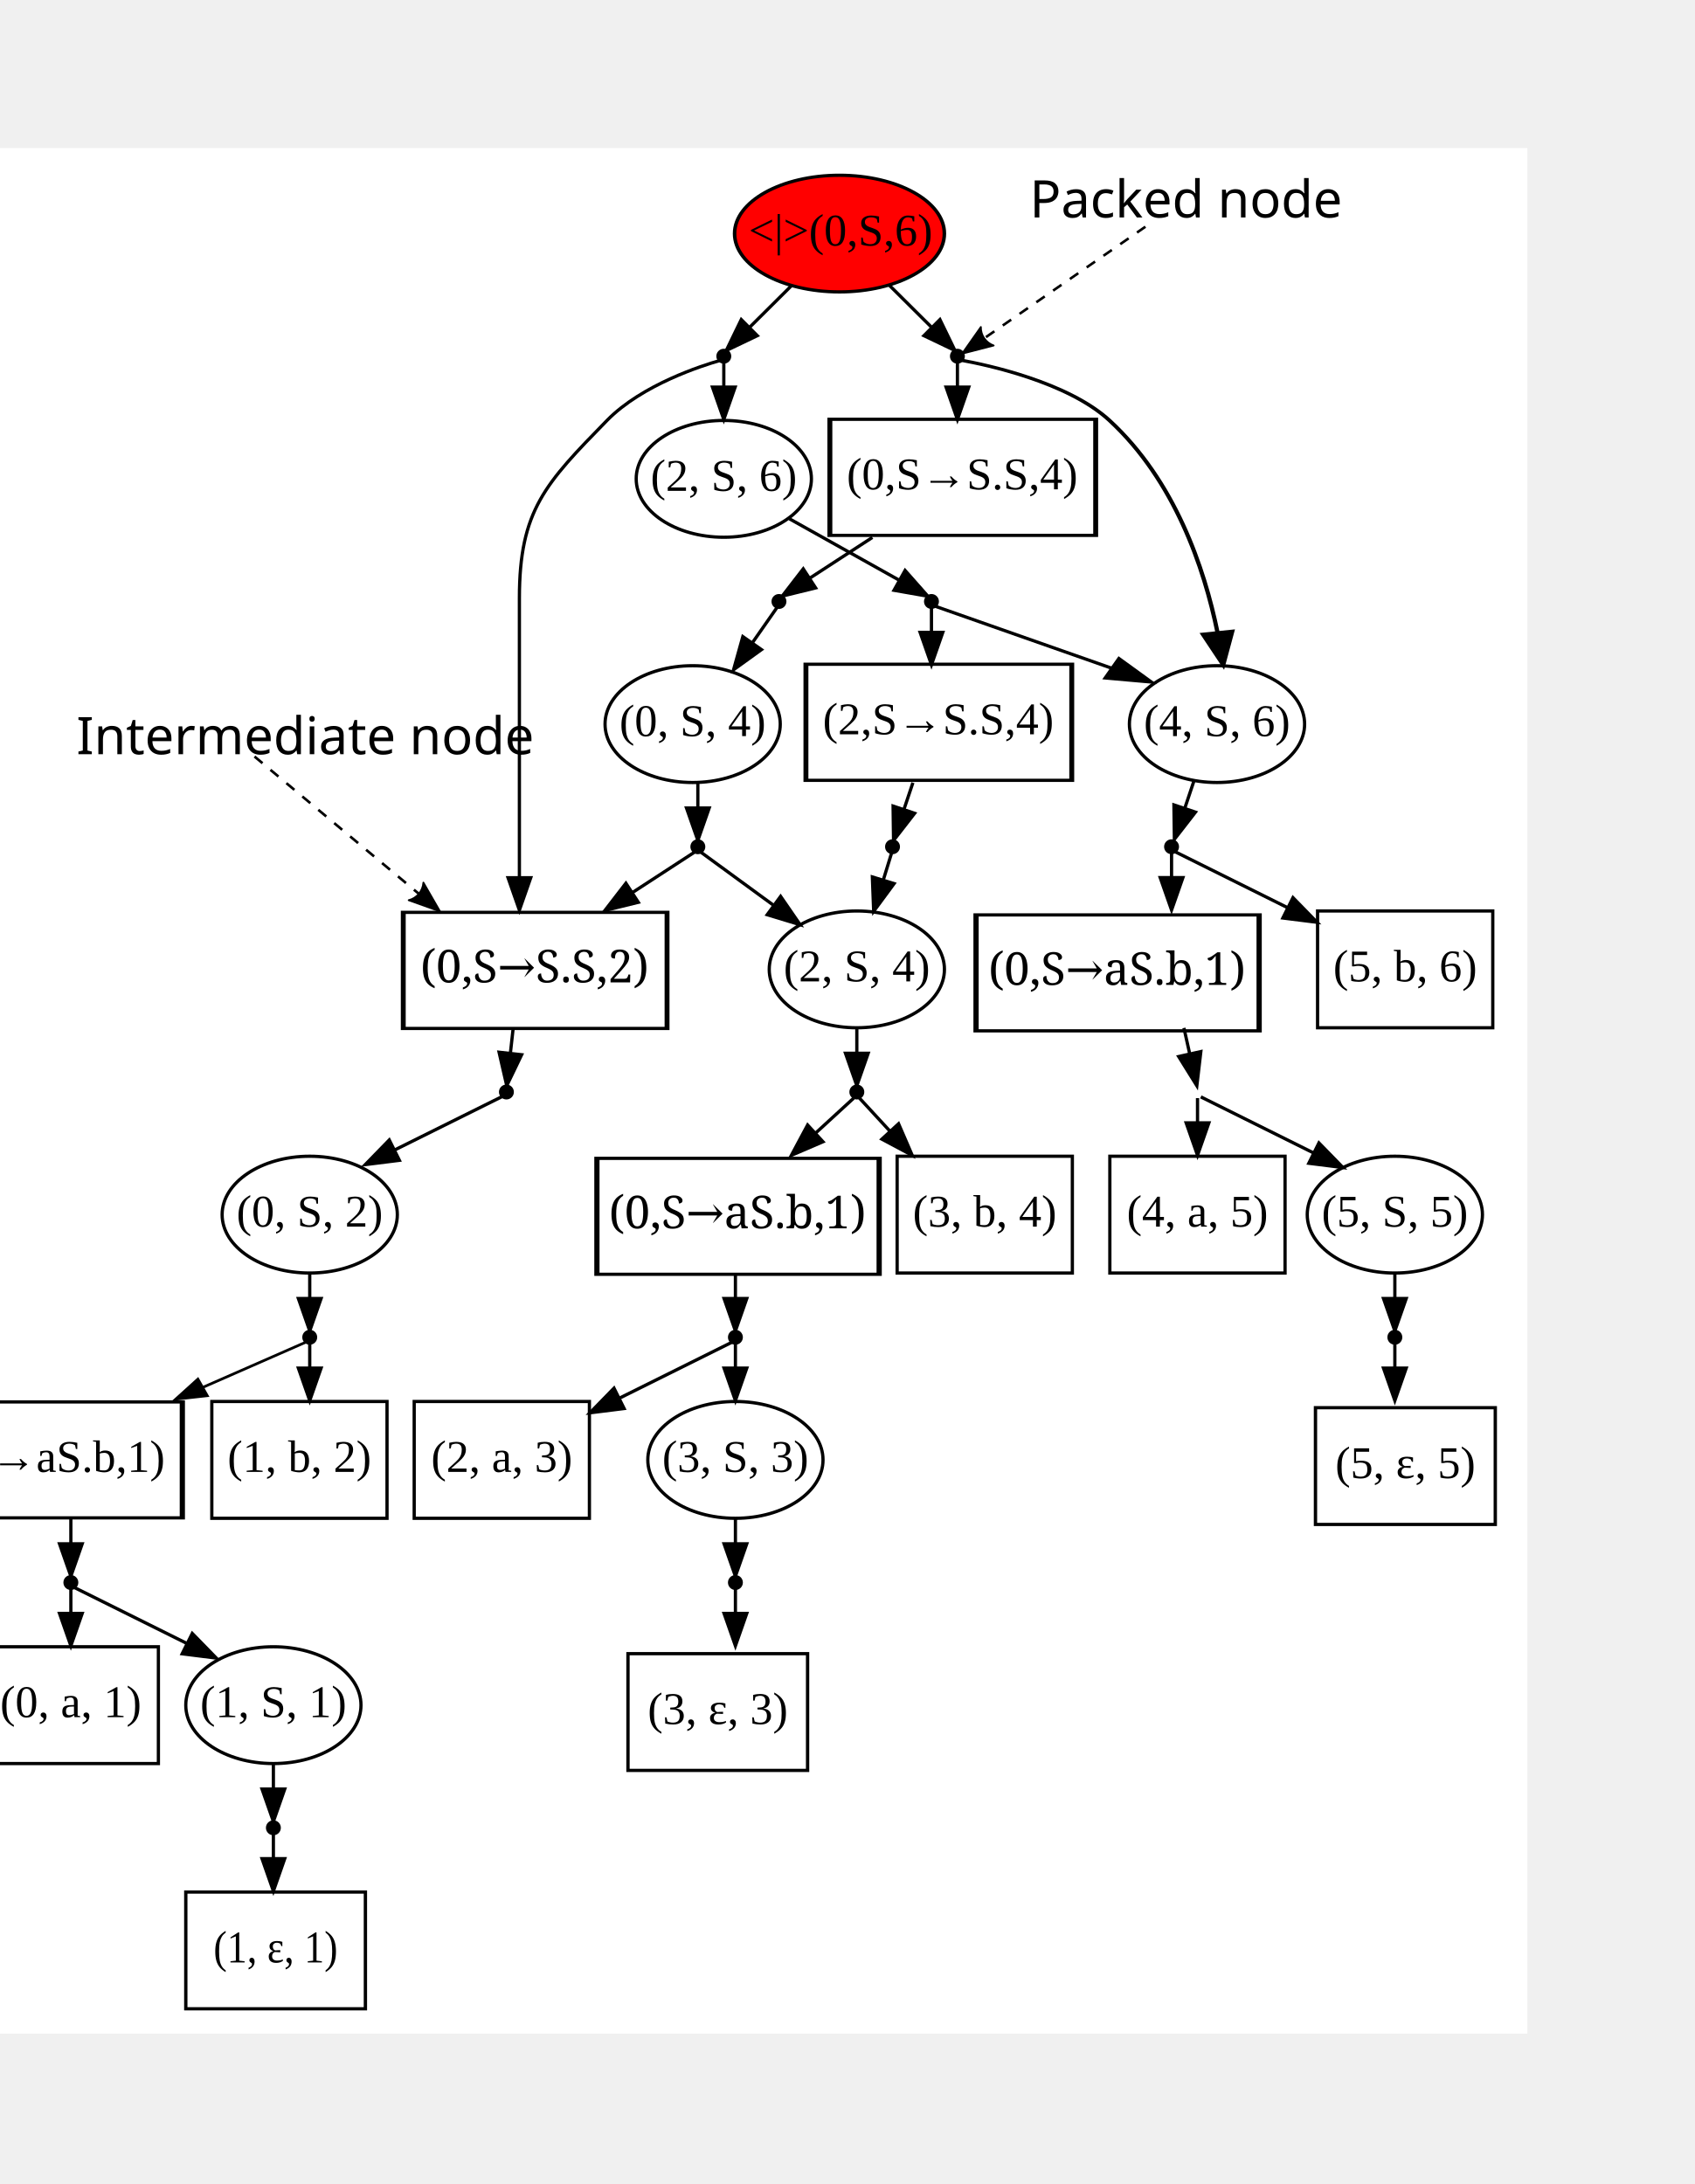
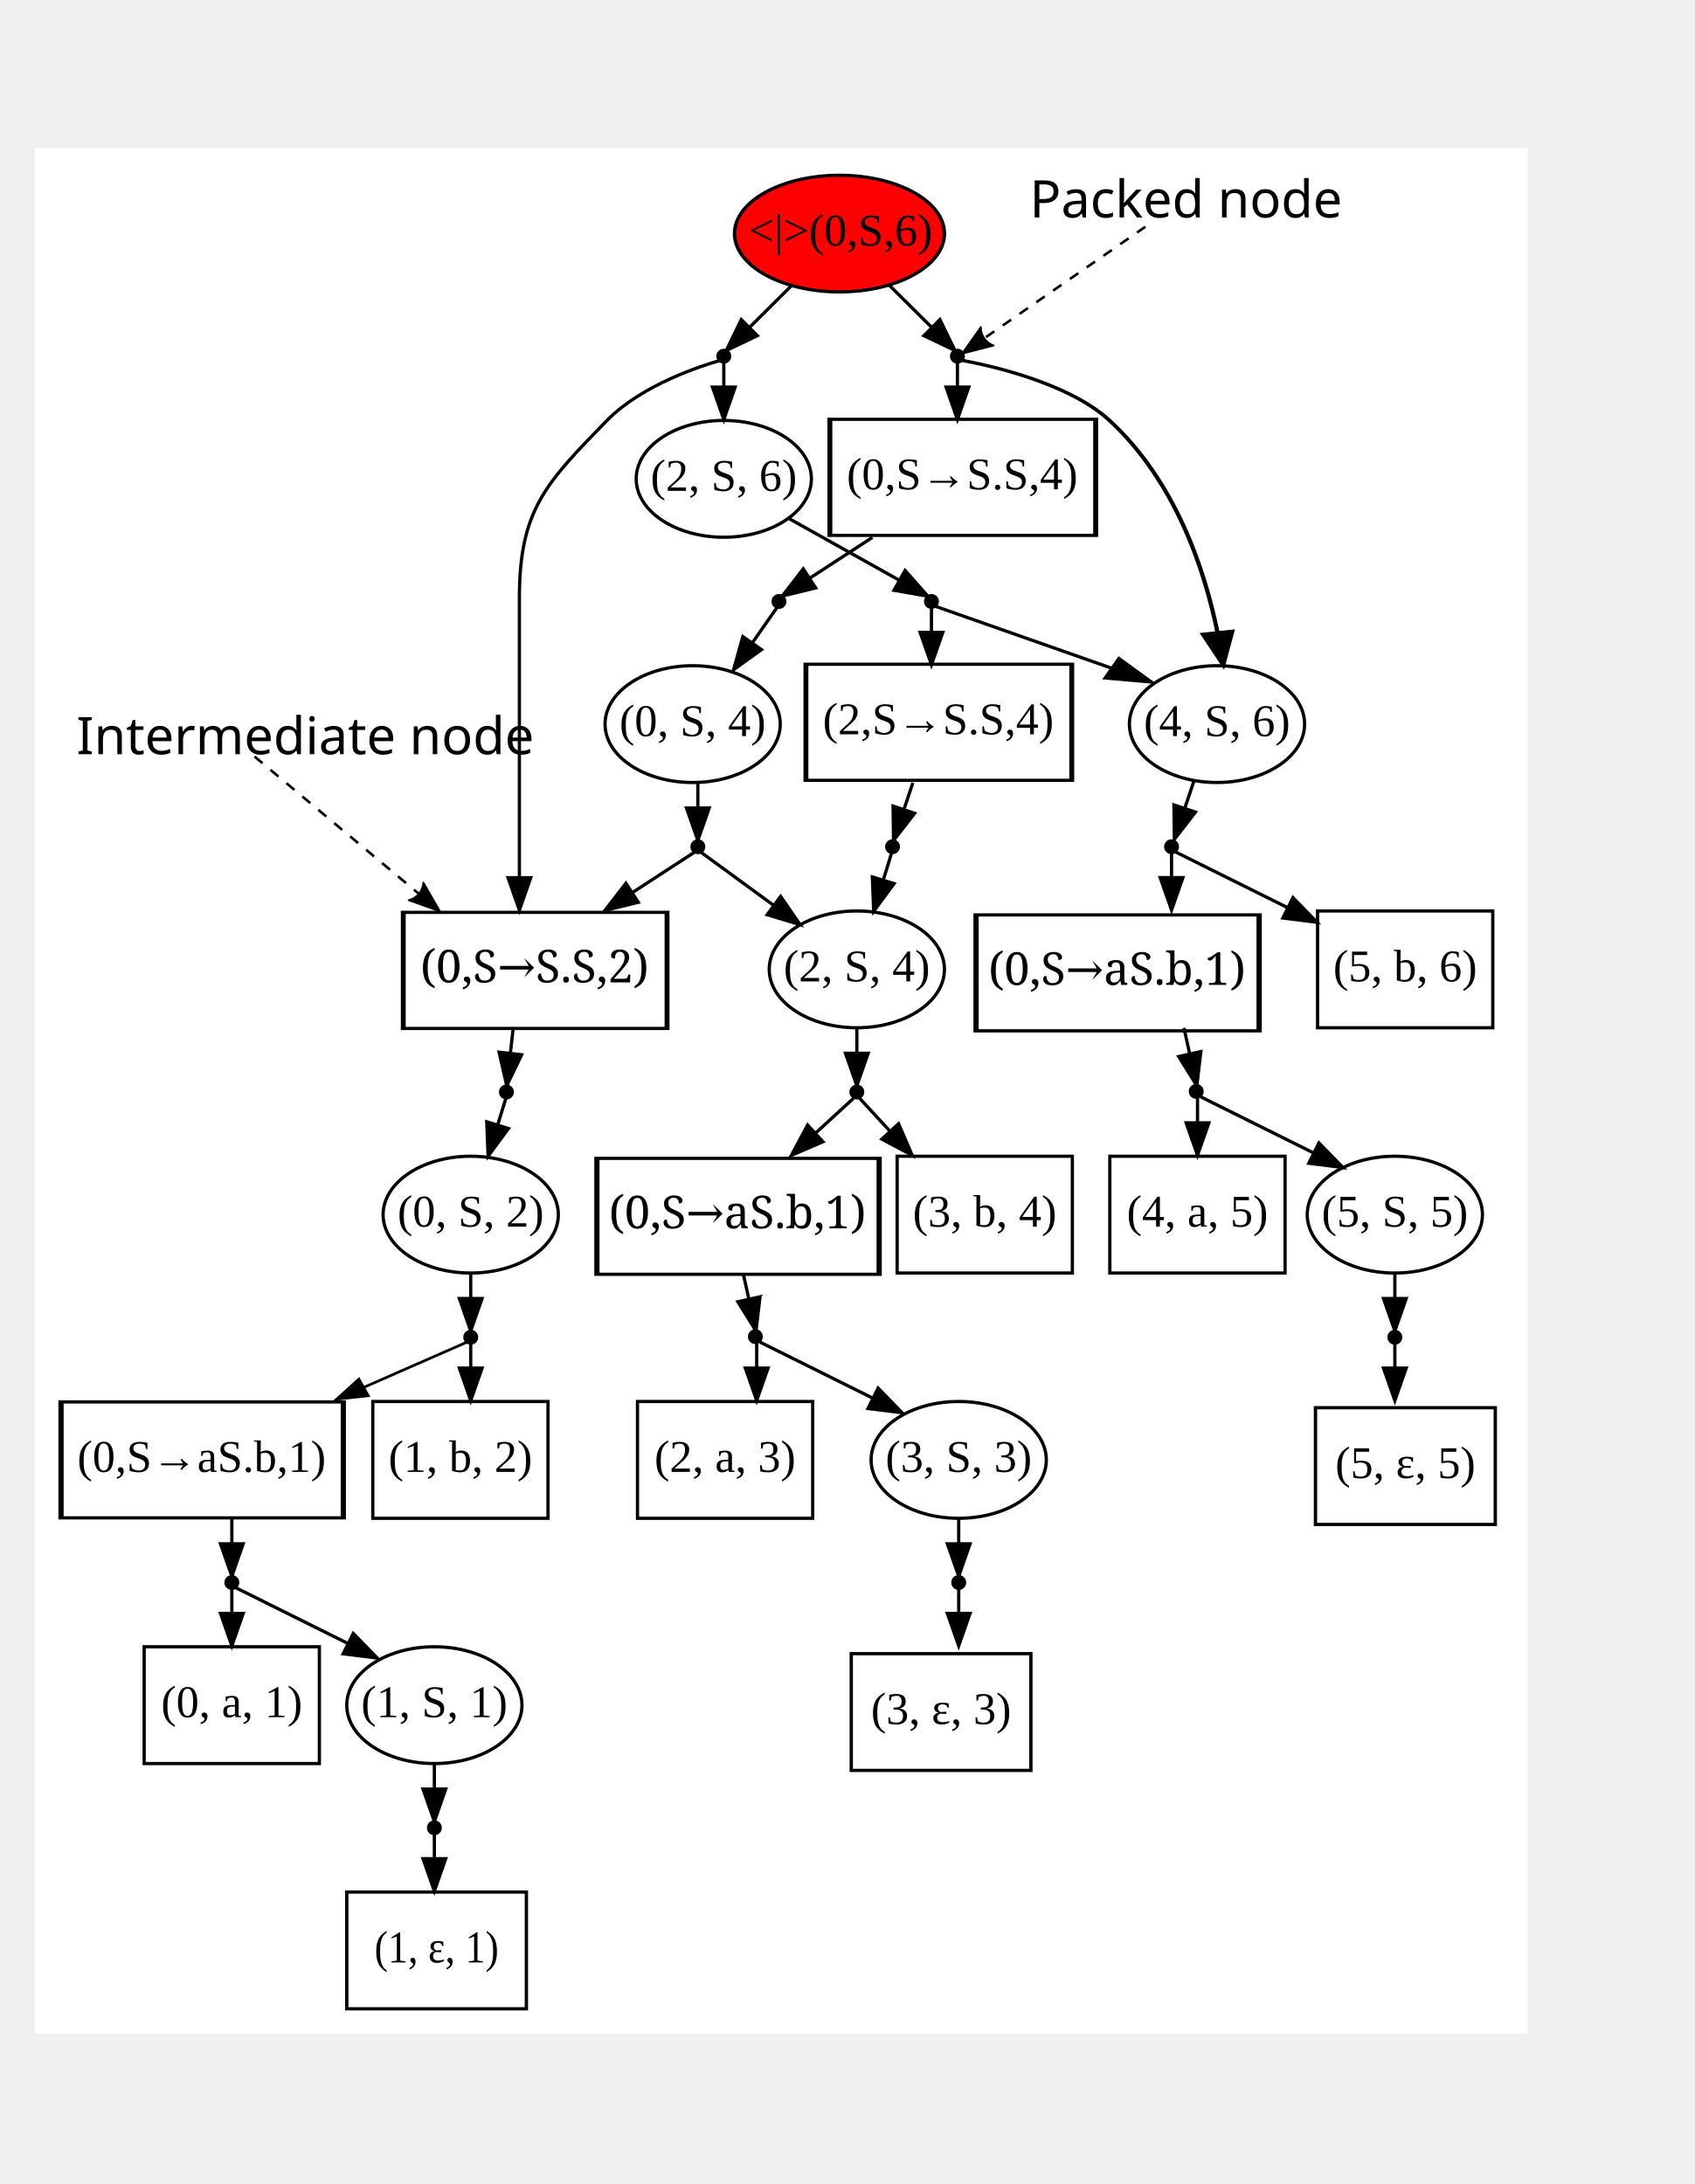
<svg xmlns="http://www.w3.org/2000/svg" width="522pt" height="673pt" viewBox="0.00 0.00 522.00 673.20" id="svg2" version="1.1">
  <defs id="defs553">
    <marker orient="auto" refY="0.0" refX="0.0" id="marker5085" style="overflow:visible;">
      <path id="path5087" style="fill-rule:evenodd;stroke-width:0.625;stroke-linejoin:round;stroke:#000000;stroke-opacity:1;fill:#000000;fill-opacity:1" d="M 8.719,4.034 L -2.207,0.016 L 8.719,-4.002 C 6.973,-1.63 6.983,1.616 8.719,4.034 z " transform="scale(1.1) rotate(180) translate(1,0)" />
    </marker>
    <marker orient="auto" refY="0.0" refX="0.0" id="Arrow2Lend" style="overflow:visible;">
      <path id="path4490" style="fill-rule:evenodd;stroke-width:0.625;stroke-linejoin:round;stroke:#000000;stroke-opacity:1;fill:#000000;fill-opacity:1" d="M 8.719,4.034 L -2.207,0.016 L 8.719,-4.002 C 6.973,-1.63 6.983,1.616 8.719,4.034 z " transform="scale(1.1) rotate(180) translate(1,0)" />
    </marker>
  </defs>
  <g id="graph0" class="graph" transform="scale(1 1) rotate(0) translate(54 619.2)">
-     <polygon points="-54,54 -54,54 -54,-619.2 468,-619.2 468,54 " id="polygon7" transform="matrix(0.9685783,0,0,0.8633475,-36.64041,-38.97458)" style="fill:#ffffff;stroke:none" />
+     <polygon points="-54,54 -54,-619.2 468,-619.2 468,54 -54,54 " id="polygon7" transform="matrix(0.881144,0,0,0.8633475,4.278812,-38.97458)" style="fill:#ffffff;stroke:none" />
    <g id="node1" class="node">
-       <ellipse cx="205" cy="-547.2" rx="29.497" ry="18" id="ellipse12" d="m 234.497,-547.2 c 0,9.941 -13.206,18 -29.497,18 -16.291,0 -29.497,-8.059 -29.497,-18 0,-9.941 13.206,-18 29.497,-18 16.291,0 29.497,8.059 29.497,18 z" transform="matrix(1.095924,0,0,0.9987169,-20.01273,-0.7021157)" style="fill:#ff0000;stroke:#000000" />
+       <ellipse cx="205" cy="-547.2" rx="29.497" ry="18" id="ellipse12" transform="matrix(1.095924,0,0,0.9987169,-20.01273,-0.7021157)" style="fill:#ff0000;stroke:#000000" />
      <text x="205" y="-543.5" font-size="14.00" id="text14" style="font-size:14px;font-family:'Times New Roman', serif;text-anchor:middle">&lt;|&gt;(0,S,6)</text>
    </g>
    <g id="node2" class="node">
-       <ellipse fill="black" stroke="black" cx="241" cy="-509.4" rx="1.8" ry="1.8" id="ellipse19" d="m 242.8,-509.4 c 0,0.994 -0.806,1.8 -1.8,1.8 -0.994,0 -1.8,-0.806 -1.8,-1.8 0,-0.994 0.806,-1.8 1.8,-1.8 0.994,0 1.8,0.806 1.8,1.8 z" />
+       <ellipse fill="black" stroke="black" cx="241" cy="-509.4" rx="1.8" ry="1.8" id="ellipse19" />
    </g>
    <g id="edge1" class="edge">
      <path fill="none" stroke="black" d="M220.059,-531.225C224.481,-526.828 229.146,-522.188 232.948,-518.407" id="path24" />
      <polygon fill="black" stroke="black" points="235.613,-520.693 240.236,-511.16 230.677,-515.73 235.613,-520.693" id="polygon26" />
    </g>
    <g id="node3" class="node">
-       <ellipse fill="black" stroke="black" cx="169" cy="-509.4" rx="1.8" ry="1.8" id="ellipse31" d="m 170.8,-509.4 c 0,0.994 -0.806,1.8 -1.8,1.8 -0.994,0 -1.8,-0.806 -1.8,-1.8 0,-0.994 0.806,-1.8 1.8,-1.8 0.994,0 1.8,0.806 1.8,1.8 z" />
+       <ellipse fill="black" stroke="black" cx="169" cy="-509.4" rx="1.8" ry="1.8" id="ellipse31" />
    </g>
    <g id="edge2" class="edge">
      <path fill="none" stroke="black" d="M189.941,-531.225C185.519,-526.828 180.854,-522.188 177.052,-518.407" id="path36" />
      <polygon fill="black" stroke="black" points="179.323,-515.73 169.764,-511.16 174.387,-520.693 179.323,-515.73" id="polygon38" />
    </g>
    <g id="edge3" class="edge">
      <path fill="none" stroke="black" d="M241,-507.515C241,-506.165 241,-503.383 241,-499.95" id="path50" />
      <polygon fill="black" stroke="black" points="244.5,-499.884 241,-489.884 237.5,-499.884 244.5,-499.884" id="polygon52" />
    </g>
    <g id="node5" class="node" transform="translate(16.00475,0)">
-       <ellipse cx="305" cy="-396" rx="27" ry="18" id="ellipse57" d="m 332,-396 c 0,9.941 -12.088,18 -27,18 -14.912,0 -27,-8.059 -27,-18 0,-9.941 12.088,-18 27,-18 14.912,0 27,8.059 27,18 z" style="fill:none;stroke:#000000" />
+       <ellipse cx="305" cy="-396" rx="27" ry="18" id="ellipse57" style="fill:none;stroke:#000000" />
      <text x="305" y="-392.3" font-size="14.00" id="text59" style="font-size:14px;text-anchor:middle">(4, S, 6)</text>
    </g>
    <g id="edge4" class="edge" transform="matrix(1.30931,0,0,1,-74.80624,0)">
      <path d="m 242.349,-508.098 c 5.282,1.253 24.758,6.55 34.651,18.498 15.344,18.532 22.284,45.32 25.42,65.321" id="path64" style="fill:none;stroke:#000000" />
      <polygon points="303.769,-414.24 298.968,-423.685 305.905,-424.617 305.905,-424.617 " id="polygon66" style="fill:#000000;stroke:#000000" />
    </g>
    <g id="edge5" class="edge">
      <path fill="none" stroke="black" d="M167.708,-508.048C162.635,-506.605 143.839,-500.697 133,-489.6 114.028,-470.177 106,-461.951 106,-434.8 106,-434.8 106,-434.8 106,-395 106,-379.775 106,-362.779 106,-348.959" id="path78" />
      <polygon fill="black" stroke="black" points="109.5,-348.65 106,-338.65 102.5,-348.65 109.5,-348.65" id="polygon80" />
    </g>
    <g id="node7" class="node">
-       <ellipse fill="none" stroke="black" cx="169" cy="-471.6" rx="27" ry="18" id="ellipse85" d="m 196,-471.6 c 0,9.941 -12.088,18 -27,18 -14.912,0 -27,-8.059 -27,-18 0,-9.941 12.088,-18 27,-18 14.912,0 27,8.059 27,18 z" />
+       <ellipse fill="none" stroke="black" cx="169" cy="-471.6" rx="27" ry="18" id="ellipse85" />
      <text x="169" y="-467.9" font-size="14.00" id="text87" style="font-size:14px;font-family:'Times New Roman', serif;text-anchor:middle">(2, S, 6)</text>
    </g>
    <g id="edge6" class="edge">
      <path fill="none" stroke="black" d="M169,-507.515C169,-506.165 169,-503.383 169,-499.95" id="path92" />
      <polygon fill="black" stroke="black" points="172.5,-499.884 169,-489.884 165.5,-499.884 172.5,-499.884" id="polygon94" />
    </g>
    <g id="node8" class="node">
-       <ellipse fill="black" stroke="black" cx="186" cy="-433.8" rx="1.8" ry="1.8" id="ellipse99" d="m 187.8,-433.8 c 0,0.994 -0.806,1.8 -1.8,1.8 -0.994,0 -1.8,-0.806 -1.8,-1.8 0,-0.994 0.806,-1.8 1.8,-1.8 0.994,0 1.8,0.806 1.8,1.8 z" />
+       <ellipse fill="black" stroke="black" cx="186" cy="-433.8" rx="1.8" ry="1.8" id="ellipse99" />
    </g>
    <g id="edge7" class="edge">
      <path fill="none" stroke="black" d="M214.789,-453.539C207.879,-449.041 200.86,-444.472 195.483,-440.972" id="path104" />
      <polygon fill="black" stroke="black" points="197.304,-437.982 187.013,-435.46 193.485,-443.848 197.304,-437.982" id="polygon106" />
    </g>
    <g id="node9" class="node">
-       <ellipse fill="black" stroke="black" cx="307" cy="-358.2" rx="1.8" ry="1.8" id="ellipse111" d="m 308.8,-358.2 c 0,0.994 -0.806,1.8 -1.8,1.8 -0.994,0 -1.8,-0.806 -1.8,-1.8 0,-0.994 0.806,-1.8 1.8,-1.8 0.994,0 1.8,0.806 1.8,1.8 z" />
+       <ellipse fill="black" stroke="black" cx="307" cy="-358.2" rx="1.8" ry="1.8" id="ellipse111" />
    </g>
    <g id="node10" class="node">
-       <ellipse fill="black" stroke="black" cx="102" cy="-282.6" rx="1.8" ry="1.8" id="ellipse123" d="m 103.8,-282.6 c 0,0.994 -0.806,1.8 -1.8,1.8 -0.994,0 -1.8,-0.806 -1.8,-1.8 0,-0.994 0.806,-1.8 1.8,-1.8 0.994,0 1.8,0.806 1.8,1.8 z" />
+       <ellipse fill="black" stroke="black" cx="102" cy="-282.6" rx="1.8" ry="1.8" id="ellipse123" />
    </g>
    <g id="edge9" class="edge">
      <path fill="none" stroke="black" d="M104.094,-302.339C103.806,-299.763 103.516,-297.165 103.247,-294.757" id="path128" />
      <polygon fill="black" stroke="black" points="106.694,-294.089 102.105,-284.539 99.737,-294.866 106.694,-294.089" id="polygon130" />
    </g>
    <g id="node11" class="node">
-       <ellipse fill="black" stroke="black" cx="233" cy="-433.8" rx="1.8" ry="1.8" id="ellipse135" d="m 234.8,-433.8 c 0,0.994 -0.806,1.8 -1.8,1.8 -0.994,0 -1.8,-0.806 -1.8,-1.8 0,-0.994 0.806,-1.8 1.8,-1.8 0.994,0 1.8,0.806 1.8,1.8 z" />
+       <ellipse fill="black" stroke="black" cx="233" cy="-433.8" rx="1.8" ry="1.8" id="ellipse135" />
    </g>
    <g id="edge10" class="edge">
      <path fill="none" stroke="black" d="M189.25,-459.273C200.529,-452.963 214.07,-445.389 223.07,-440.354" id="path140" />
      <polygon fill="black" stroke="black" points="224.87,-443.358 231.889,-435.421 221.453,-437.249 224.87,-443.358" id="polygon142" />
    </g>
    <g id="node12" class="node" transform="translate(-1.600475,0)">
-       <ellipse cx="161" cy="-396" rx="27" ry="18" id="ellipse147" style="fill:none;stroke:#000000" d="m 188,-396 c 0,9.941 -12.088,18 -27,18 -14.912,0 -27,-8.059 -27,-18 0,-9.941 12.088,-18 27,-18 14.912,0 27,8.059 27,18 z" />
+       <ellipse cx="161" cy="-396" rx="27" ry="18" id="ellipse147" style="fill:none;stroke:#000000" />
      <text x="161" y="-392.3" font-size="14.00" id="text149" style="font-size:14px;text-anchor:middle">(0, S, 4)</text>
    </g>
    <g id="edge11" class="edge">
      <path fill="none" stroke="black" d="M185.382,-431.915C184.168,-430.177 181.296,-426.063 177.931,-421.246" id="path154" />
      <polygon fill="black" stroke="black" points="180.606,-418.962 172.011,-412.768 174.867,-422.97 180.606,-418.962" id="polygon156" />
    </g>
    <g id="edge12" class="edge">
      <path fill="none" stroke="black" d="M307,-356.315C307,-354.965 307,-352.183 307,-348.75" id="path168" />
      <polygon fill="black" stroke="black" points="310.5,-348.684 307,-338.684 303.5,-348.684 310.5,-348.684" id="polygon170" />
    </g>
    <g id="node14" class="node">
      <polygon points="406,-338.4 352,-338.4 352,-302.4 406,-302.4 406,-338.4" id="polygon175" stroke="black" fill="none" />
      <text x="379" y="-316.7" font-size="14.00" id="text177" style="font-size:14px;font-family:'Times New Roman', serif;text-anchor:middle">(5, b, 6)</text>
    </g>
    <g id="edge13" class="edge">
      <path fill="none" stroke="black" d="M308.018,-356.694C312.047,-354.69 327.413,-347.05 342.823,-339.388" id="path182" />
      <polygon fill="black" stroke="black" points="344.419,-342.503 351.815,-334.917 341.303,-336.235 344.419,-342.503" id="polygon184" />
    </g>
-     <g id="node15" class="node" transform="translate(-57.61712,0)">
-       <ellipse cx="99" cy="-244.8" rx="27" ry="18" id="ellipse189" style="fill:none;stroke:#000000" d="m 126,-244.8 c 0,9.941 -12.088,18 -27,18 -14.912,0 -27,-8.059 -27,-18 0,-9.941 12.088,-18 27,-18 14.912,0 27,8.059 27,18 z" />
+     <g id="node15" class="node" transform="translate(-8.002394,0)">
+       <ellipse cx="99" cy="-244.8" rx="27" ry="18" id="ellipse189" style="fill:none;stroke:#000000" />
      <text x="99" y="-241.1" font-size="14.00" id="text191" style="font-size:14px;font-family:'Times New Roman', serif;text-anchor:middle">(0, S, 2)</text>
    </g>
    <g id="edge16" class="edge" transform="matrix(1.33722,0,0,0.9445872,-78.74689,-23.98235)">
      <path d="m 234.018,-432.294 c 4.528,2.252 23.376,11.623 40.512,20.144" id="path203" style="fill:none;stroke:#000000" />
      <polygon points="283.772,-407.555 273.259,-408.873 276.376,-415.141 276.376,-415.141 " id="polygon205" style="fill:#000000;stroke:#000000" />
    </g>
    <g id="edge15" class="edge">
      <path fill="none" stroke="black" d="M233,-431.915C233,-430.565 233,-427.783 233,-424.35" id="path217" />
      <polygon fill="black" stroke="black" points="236.5,-424.284 233,-414.284 229.5,-424.284 236.5,-424.284" id="polygon219" />
    </g>
    <g id="node17" class="node">
-       <ellipse fill="black" stroke="black" cx="161" cy="-358.2" rx="1.8" ry="1.8" id="ellipse224" d="m 162.8,-358.2 c 0,0.994 -0.806,1.8 -1.8,1.8 -0.994,0 -1.8,-0.806 -1.8,-1.8 0,-0.994 0.806,-1.8 1.8,-1.8 0.994,0 1.8,0.806 1.8,1.8 z" />
+       <ellipse fill="black" stroke="black" cx="161" cy="-358.2" rx="1.8" ry="1.8" id="ellipse224" />
    </g>
    <g id="edge17" class="edge">
      <path fill="none" stroke="black" d="M161,-377.939C161,-375.363 161,-372.765 161,-370.357" id="path229" />
      <polygon fill="black" stroke="black" points="164.5,-370.139 161,-360.139 157.5,-370.139 164.5,-370.139" id="polygon231" />
    </g>
    <g id="node18" class="node">
      <circle cx="315" cy="-282.6" id="ellipse236" stroke="black" fill="black" ry="1.8" rx="1.8" />
    </g>
    <g id="edge18" class="edge">
      <path d="M310.813,-302.339C311.414,-299.646 312.022,-296.929 312.58,-294.43" id="path241" stroke="black" fill="none" />
      <polygon points="316.025,-295.062 314.79,-284.539 309.193,-293.535 316.025,-295.062" id="polygon243" stroke="black" fill="black" />
    </g>
-     <g id="node19" class="node" transform="translate(-57.61712,0)">
-       <circle cx="99" cy="-207" id="ellipse248" r="1.8" style="fill:#000000;stroke:#000000" d="m 100.8,-207 c 0,0.994 -0.806,1.8 -1.8,1.8 -0.994,0 -1.8,-0.806 -1.8,-1.8 0,-0.994 0.806,-1.8 1.8,-1.8 0.994,0 1.8,0.806 1.8,1.8 z" />
-     </g>
-     <g id="edge19" class="edge" transform="translate(-57.61712,0)">
+     <g id="node19" class="node" transform="translate(-8.002394,0)">
+       <circle cx="99" cy="-207" id="ellipse248" r="1.8" style="fill:#000000;stroke:#000000" />
+     </g>
+     <g id="edge19" class="edge" transform="translate(-8.002394,0)">
      <path d="m 99,-226.739 c 0,2.576 0,5.174 0,7.582" id="path253" style="fill:none;stroke:#000000" />
-       <polygon points="95.5,-218.939 102.5,-218.939 102.5,-218.939 99,-208.939 " id="polygon255" style="fill:#000000;stroke:#000000" />
+       <polygon points="99,-208.939 95.5,-218.939 102.5,-218.939 102.5,-218.939 " id="polygon255" style="fill:#000000;stroke:#000000" />
    </g>
    <g id="node20" class="node">
-       <ellipse fill="black" stroke="black" cx="221" cy="-358.2" rx="1.8" ry="1.8" id="ellipse260" d="m 222.8,-358.2 c 0,0.994 -0.806,1.8 -1.8,1.8 -0.994,0 -1.8,-0.806 -1.8,-1.8 0,-0.994 0.806,-1.8 1.8,-1.8 0.994,0 1.8,0.806 1.8,1.8 z" />
+       <ellipse fill="black" stroke="black" cx="221" cy="-358.2" rx="1.8" ry="1.8" id="ellipse260" />
    </g>
    <g id="edge20" class="edge">
      <path fill="none" stroke="black" d="M227.281,-377.939C226.339,-375.129 225.388,-372.292 224.521,-369.705" id="path265" />
      <polygon fill="black" stroke="black" points="227.812,-368.508 221.315,-360.139 221.174,-370.733 227.812,-368.508" id="polygon267" />
    </g>
    <g id="edge21" class="edge">
      <path fill="none" stroke="black" d="M160.045,-356.579C157.429,-354.876 149.754,-349.88 140.978,-344.168" id="path272" />
      <polygon fill="black" stroke="black" points="142.648,-341.078 132.357,-338.556 138.829,-346.945 142.648,-341.078" id="polygon274" />
    </g>
    <g id="node21" class="node">
-       <ellipse fill="none" stroke="black" cx="210" cy="-320.4" rx="27" ry="18" id="ellipse279" d="m 237,-320.4 c 0,9.941 -12.088,18 -27,18 -14.912,0 -27,-8.059 -27,-18 0,-9.941 12.088,-18 27,-18 14.912,0 27,8.059 27,18 z" />
+       <ellipse fill="none" stroke="black" cx="210" cy="-320.4" rx="27" ry="18" id="ellipse279" />
      <text x="210" y="-316.7" font-size="14.00" id="text281" style="font-size:14px;font-family:'Times New Roman', serif;text-anchor:middle">(2, S, 4)</text>
    </g>
    <g id="edge22" class="edge">
      <path fill="none" stroke="black" d="M161.85,-356.579C164.71,-354.49 174.355,-347.443 184.269,-340.199" id="path286" />
      <polygon fill="black" stroke="black" points="186.508,-342.898 192.517,-334.173 182.378,-337.246 186.508,-342.898" id="polygon288" />
    </g>
    <g id="node22" class="node" transform="translate(-72.02138,0)">
      <polygon points="360,-262.8 360,-226.8 414,-226.8 414,-262.8 414,-262.8 " id="polygon293" style="fill:none;stroke:#000000" />
      <text x="387" y="-241.1" font-size="14.00" id="text295" style="font-size:14px;font-family:'Times New Roman', serif;text-anchor:middle">(4, a, 5)</text>
    </g>
    <g id="edge23" class="edge">
      <path d="M316.018,-281.094C320.047,-279.09 335.413,-271.45 350.823,-263.788" id="path300" stroke="black" fill="none" />
      <polygon points="352.419,-266.903 359.815,-259.317 349.303,-260.635 352.419,-266.903" id="polygon302" stroke="black" fill="black" />
    </g>
    <g id="node23" class="node" transform="translate(60.81805,0)">
-       <ellipse cx="315" cy="-244.8" rx="27" ry="18" id="ellipse307" style="fill:none;stroke:#000000" d="m 342,-244.8 c 0,9.941 -12.088,18 -27,18 -14.912,0 -27,-8.059 -27,-18 0,-9.941 12.088,-18 27,-18 14.912,0 27,8.059 27,18 z" />
+       <ellipse cx="315" cy="-244.8" rx="27" ry="18" id="ellipse307" style="fill:none;stroke:#000000" />
      <text x="315" y="-241.1" font-size="14.00" id="text309" style="font-size:14px;font-family:'Times New Roman', serif;text-anchor:middle">(5, S, 5)</text>
    </g>
    <g id="edge24" class="edge">
      <path d="M315,-280.715C315,-279.365 315,-276.583 315,-273.15" id="path314" stroke="black" fill="none" />
      <polygon points="318.5,-273.084 315,-263.084 311.5,-273.084 318.5,-273.084" id="polygon316" stroke="black" fill="black" />
    </g>
-     <g id="node24" class="node" transform="translate(-132.8394,5.2521735e-8)">
-       <polygon points="72,-187.2 72,-151.2 126,-151.2 126,-187.2 126,-187.2 " id="polygon321" style="fill:none;stroke:#000000" transform="matrix(1.611155,0,0,0.9926434,-68.04814,-1.244729)" />
+     <g id="node24" class="node" transform="translate(-83.22459,5.2521735e-8)">
+       <polygon points="72,-151.2 126,-151.2 126,-187.2 126,-187.2 72,-187.2 " id="polygon321" style="fill:none;stroke:#000000" transform="matrix(1.611155,0,0,0.9926434,-68.04814,-1.244729)" />
      <text x="91.292" y="-165.5" font-size="14.00" id="text323" style="font-size:14px;text-anchor:middle">(0,S→aS.b,1)</text>
    </g>
-     <g id="edge25" class="edge" transform="translate(-57.61712,0)">
+     <g id="edge25" class="edge" transform="translate(-8.002394,0)">
      <path d="m 99,-205.115 c 0,1.35 0,4.132 0,7.565" id="path328" style="fill:none;stroke:#000000" />
-       <polygon points="95.5,-197.484 102.5,-197.484 102.5,-197.484 99,-187.484 " id="polygon330" style="fill:#000000;stroke:#000000" />
-     </g>
-     <g id="node25" class="node" transform="translate(11.20331,0)">
-       <polygon points="54,-187.2 0,-187.2 0,-151.2 54,-151.2 54,-187.2 " id="polygon335" style="fill:none;stroke:#000000" />
+       <polygon points="99,-187.484 95.5,-197.484 102.5,-197.484 102.5,-197.484 " id="polygon330" style="fill:#000000;stroke:#000000" />
+     </g>
+     <g id="node25" class="node" transform="translate(60.81804,0)">
+       <polygon points="0,-187.2 0,-151.2 54,-151.2 54,-187.2 54,-187.2 " id="polygon335" style="fill:none;stroke:#000000" />
      <text x="27" y="-165.5" font-size="14.00" id="text337" style="font-size:14px;font-family:'Times New Roman', serif;text-anchor:middle">(1, b, 2)</text>
    </g>
-     <g id="edge26" class="edge" transform="matrix(0.9204044,0,0,0.8121432,-49.77837,-38.69737)">
+     <g id="edge26" class="edge" transform="matrix(0.9204044,0,0,0.8121432,-0.1636375,-38.69737)">
      <path d="m 97.982,-205.494 c -4.029,2.004 -19.395,9.644 -34.805,17.306" id="path342" style="fill:none;stroke:#000000" />
-       <polygon points="64.697,-185.035 64.697,-185.035 54.185,-183.717 61.581,-191.303 " id="polygon344" style="fill:#000000;stroke:#000000" />
+       <polygon points="61.581,-191.303 64.697,-185.035 64.697,-185.035 54.185,-183.717 " id="polygon344" style="fill:#000000;stroke:#000000" />
    </g>
    <g id="edge27" class="edge">
      <path fill="none" stroke="black" d="M220.728,-356.315C220.281,-354.861 219.324,-351.747 218.157,-347.949" id="path349" />
      <polygon fill="black" stroke="black" points="221.477,-346.835 215.194,-338.304 214.786,-348.891 221.477,-346.835" id="polygon351" />
    </g>
    <g id="node26" class="node">
-       <ellipse fill="black" stroke="black" cx="210" cy="-282.6" rx="1.8" ry="1.8" id="ellipse356" d="m 211.8,-282.6 c 0,0.994 -0.806,1.8 -1.8,1.8 -0.994,0 -1.8,-0.806 -1.8,-1.8 0,-0.994 0.806,-1.8 1.8,-1.8 0.994,0 1.8,0.806 1.8,1.8 z" />
+       <ellipse fill="black" stroke="black" cx="210" cy="-282.6" rx="1.8" ry="1.8" id="ellipse356" />
    </g>
    <g id="edge28" class="edge">
      <path fill="none" stroke="black" d="M210,-302.339C210,-299.763 210,-297.165 210,-294.757" id="path361" />
      <polygon fill="black" stroke="black" points="213.5,-294.539 210,-284.539 206.5,-294.539 213.5,-294.539" id="polygon363" />
    </g>
    <g id="node27" class="node" transform="translate(60.81805,0)">
-       <circle cx="315" cy="-207" id="ellipse368" r="1.8" style="fill:#000000;stroke:#000000" d="m 316.8,-207 c 0,0.994 -0.806,1.8 -1.8,1.8 -0.994,0 -1.8,-0.806 -1.8,-1.8 0,-0.994 0.806,-1.8 1.8,-1.8 0.994,0 1.8,0.806 1.8,1.8 z" />
+       <circle cx="315" cy="-207" id="ellipse368" r="1.8" style="fill:#000000;stroke:#000000" />
    </g>
    <g id="edge29" class="edge" transform="translate(60.81805,0)">
      <path d="m 315,-226.739 c 0,2.576 0,5.174 0,7.582" id="path373" style="fill:none;stroke:#000000" />
      <polygon points="311.5,-218.939 318.5,-218.939 318.5,-218.939 315,-208.939 " id="polygon375" style="fill:#000000;stroke:#000000" />
    </g>
-     <g id="node28" class="node" transform="translate(-131.2389,5.2521735e-8)">
-       <circle cx="99" cy="-131.4" id="ellipse380" r="1.8" style="fill:#000000;stroke:#000000" d="m 100.8,-131.4 c 0,0.994 -0.806,1.8 -1.8,1.8 -0.994,0 -1.8,-0.806 -1.8,-1.8 0,-0.994 0.806,-1.8 1.8,-1.8 0.994,0 1.8,0.806 1.8,1.8 z" />
-     </g>
-     <g id="edge30" class="edge" transform="translate(-131.2389,5.2521735e-8)">
+     <g id="node28" class="node" transform="translate(-81.62412,5.2521735e-8)">
+       <circle cx="99" cy="-131.4" id="ellipse380" r="1.8" style="fill:#000000;stroke:#000000" />
+     </g>
+     <g id="edge30" class="edge" transform="translate(-81.62412,5.2521735e-8)">
      <path d="m 99,-151.139 c 0,2.576 0,5.174 0,7.582" id="path385" style="fill:none;stroke:#000000" />
-       <polygon points="95.5,-143.339 102.5,-143.339 102.5,-143.339 99,-133.339 " id="polygon387" style="fill:#000000;stroke:#000000" />
+       <polygon points="99,-133.339 95.5,-143.339 102.5,-143.339 102.5,-143.339 " id="polygon387" style="fill:#000000;stroke:#000000" />
    </g>
    <g id="edge31" class="edge">
      <path d="M210.816,-280.715C212.353,-279.047 215.905,-275.194 220.112,-270.63" id="path399" stroke="black" fill="none" />
      <polygon points="222.864,-272.809 227.068,-263.084 217.717,-268.065 222.864,-272.809" id="polygon401" stroke="black" fill="black" />
    </g>
    <g id="node30" class="node" transform="translate(78.42332,0)">
      <polygon points="144,-226.8 198,-226.8 198,-262.8 198,-262.8 144,-262.8 " id="polygon406" style="fill:none;stroke:#000000" />
      <text x="171" y="-241.1" font-size="14.00" id="text408" style="font-size:14px;font-family:'Times New Roman', serif;text-anchor:middle">(3, b, 4)</text>
    </g>
    <g id="edge32" class="edge">
      <path fill="none" stroke="black" d="M209.036,-280.715C207.133,-278.968 202.616,-274.822 197.334,-269.973" id="path413" />
      <polygon fill="black" stroke="black" points="199.563,-267.268 189.829,-263.084 194.829,-272.425 199.563,-267.268" id="polygon415" />
    </g>
    <g id="edge33" class="edge" transform="translate(60.81805,0)">
      <path d="m 315,-205.115 c 0,1.35 0,4.132 0,7.565" id="path427" style="fill:none;stroke:#000000" />
      <polygon points="311.5,-197.484 318.5,-197.484 318.5,-197.484 315,-187.484 " id="polygon429" style="fill:#000000;stroke:#000000" />
    </g>
-     <g id="node32" class="node" transform="translate(-203.2604,0)">
-       <polygon points="198,-111.6 198,-111.6 144,-111.6 144,-75.6 198,-75.6 " id="polygon434" style="fill:none;stroke:#000000" />
+     <g id="node32" class="node" transform="translate(-153.6456,0)">
+       <polygon points="198,-111.6 144,-111.6 144,-75.6 198,-75.6 198,-111.6 " id="polygon434" style="fill:none;stroke:#000000" />
      <text x="171" y="-89.9" font-size="14.00" id="text436" style="font-size:14px;font-family:'Times New Roman', serif;text-anchor:middle">(0, a, 1)</text>
    </g>
-     <g id="edge34" class="edge" transform="translate(-131.2389,0)">
+     <g id="edge34" class="edge" transform="translate(-81.62412,0)">
      <path d="m 100.018,-129.894 c 4.029,2.004 19.395,9.644 34.805,17.306" id="path441" style="fill:none;stroke:#000000" />
-       <polygon points="136.419,-115.703 143.815,-108.117 133.303,-109.435 136.419,-115.703 " id="polygon443" style="fill:#000000;stroke:#000000" />
-     </g>
-     <g id="node33" class="node" transform="translate(-68.82032,5.2521735e-8)">
-       <ellipse cx="99" cy="-93.6" rx="27" ry="18" id="ellipse448" style="fill:none;stroke:#000000" d="m 126,-93.6 c 0,9.941 -12.088,18 -27,18 -14.912,0 -27,-8.059 -27,-18 C 72,-103.541 84.088,-111.6 99,-111.6 c 14.912,0 27,8.059 27,18 z" />
+       <polygon points="136.419,-115.703 136.419,-115.703 143.815,-108.117 133.303,-109.435 " id="polygon443" style="fill:#000000;stroke:#000000" />
+     </g>
+     <g id="node33" class="node" transform="translate(-19.20559,5.2521735e-8)">
+       <ellipse cx="99" cy="-93.6" rx="27" ry="18" id="ellipse448" style="fill:none;stroke:#000000" />
      <text x="99" y="-89.9" font-size="14.00" id="text450" style="font-size:14px;font-family:'Times New Roman', serif;text-anchor:middle">(1, S, 1)</text>
    </g>
-     <g id="edge35" class="edge" transform="translate(-131.2389,5.2521735e-8)">
+     <g id="edge35" class="edge" transform="translate(-81.62412,5.2521735e-8)">
      <path d="m 99,-129.515 c 0,1.35 0,4.132 0,7.565" id="path455" style="fill:none;stroke:#000000" />
-       <polygon points="95.5,-121.884 102.5,-121.884 102.5,-121.884 99,-111.884 " id="polygon457" style="fill:#000000;stroke:#000000" />
-     </g>
-     <g id="node34" class="node" transform="translate(-70.42092,0)">
-       <circle cx="243" cy="-207" id="ellipse462" r="1.8" style="fill:#000000;stroke:#000000" d="m 244.8,-207 c 0,0.994 -0.806,1.8 -1.8,1.8 -0.994,0 -1.8,-0.806 -1.8,-1.8 0,-0.994 0.806,-1.8 1.8,-1.8 0.994,0 1.8,0.806 1.8,1.8 z" />
-     </g>
-     <g id="edge36" class="edge" transform="translate(-70.42092,0)">
-       <path d="m 243,-226.739 c 0,2.576 0,5.174 0,7.582" id="path467" style="fill:none;stroke:#000000" />
-       <polygon points="246.5,-218.939 243,-208.939 239.5,-218.939 246.5,-218.939 " id="polygon469" style="fill:#000000;stroke:#000000" />
-     </g>
-     <g id="node35" class="node" transform="translate(-68.82032,5.2521735e-8)">
-       <circle cx="99" cy="-55.8" id="ellipse474" r="1.8" style="fill:#000000;stroke:#000000" d="m 100.8,-55.8 c 0,0.994 -0.806,1.8 -1.8,1.8 -0.994,0 -1.8,-0.806 -1.8,-1.8 0,-0.994 0.806,-1.8 1.8,-1.8 0.994,0 1.8,0.806 1.8,1.8 z" />
-     </g>
-     <g id="edge37" class="edge" transform="translate(-68.82032,5.2521735e-8)">
+       <polygon points="99,-111.884 95.5,-121.884 102.5,-121.884 102.5,-121.884 " id="polygon457" style="fill:#000000;stroke:#000000" />
+     </g>
+     <g id="node35" class="node" transform="translate(-19.20559,5.2521735e-8)">
+       <circle cx="99" cy="-55.8" id="ellipse474" r="1.8" style="fill:#000000;stroke:#000000" />
+     </g>
+     <g id="edge37" class="edge" transform="translate(-19.20559,5.2521735e-8)">
      <path d="m 99,-75.539 c 0,2.575 0,5.174 0,7.582" id="path479" style="fill:none;stroke:#000000" />
-       <polygon points="99,-57.739 95.5,-67.739 102.5,-67.739 102.5,-67.739 " id="polygon481" style="fill:#000000;stroke:#000000" />
-     </g>
-     <g id="node36" class="node" transform="translate(-70.42092,0)">
-       <polygon points="198,-187.2 198,-187.2 144,-187.2 144,-151.2 198,-151.2 " id="polygon486" style="fill:none;stroke:#000000" />
+       <polygon points="102.5,-67.739 99,-57.739 95.5,-67.739 102.5,-67.739 " id="polygon481" style="fill:#000000;stroke:#000000" />
+     </g>
+     <g id="node36" class="node" transform="translate(-1.600492,0)">
+       <polygon points="198,-151.2 198,-187.2 198,-187.2 144,-187.2 144,-151.2 " id="polygon486" style="fill:none;stroke:#000000" />
      <text x="171" y="-165.5" font-size="14.00" id="text488" style="font-size:14px;font-family:'Times New Roman', serif;text-anchor:middle">(2, a, 3)</text>
    </g>
-     <g id="edge38" class="edge" transform="translate(-70.42092,0)">
-       <path d="m 241.982,-205.494 c -4.029,2.004 -19.395,9.644 -34.805,17.306" id="path493" style="fill:none;stroke:#000000" />
-       <polygon points="208.697,-185.035 198.185,-183.717 205.581,-191.303 208.697,-185.035 " id="polygon495" style="fill:#000000;stroke:#000000" />
-     </g>
-     <g id="node37" class="node" transform="translate(-70.42092,0)">
-       <ellipse cx="243" cy="-169.2" rx="27" ry="18" id="ellipse500" style="fill:none;stroke:#000000" d="m 270,-169.2 c 0,9.941 -12.088,18 -27,18 -14.912,0 -27,-8.059 -27,-18 0,-9.941 12.088,-18 27,-18 14.912,0 27,8.059 27,18 z" />
+     <g id="node37" class="node" transform="translate(-1.600492,0)">
+       <ellipse cx="243" cy="-169.2" rx="27" ry="18" id="ellipse500" style="fill:none;stroke:#000000" />
      <text x="243" y="-165.5" font-size="14.00" id="text502" style="font-size:14px;font-family:'Times New Roman', serif;text-anchor:middle">(3, S, 3)</text>
    </g>
-     <g id="edge39" class="edge" transform="translate(-70.42092,0)">
-       <path d="m 243,-205.115 c 0,1.35 0,4.132 0,7.565" id="path507" style="fill:none;stroke:#000000" />
-       <polygon points="246.5,-197.484 243,-187.484 239.5,-197.484 246.5,-197.484 " id="polygon509" style="fill:#000000;stroke:#000000" />
-     </g>
-     <g id="node38" class="node" transform="matrix(0.8859826,0,0,1.00161,-60.6402,0.02898799)">
-       <polygon points="126,0 126,-36 126,-36 72,-36 72,0 " id="polygon514" style="fill:none;stroke:#000000" transform="matrix(1.157042,0,0,0.9979283,-11.26829,-0.0372911)" />
+     <g id="node38" class="node" transform="matrix(0.8859826,0,0,1.00161,-11.02547,0.02898799)">
+       <polygon points="126,-36 126,-36 72,-36 72,0 126,0 " id="polygon514" style="fill:none;stroke:#000000" transform="matrix(1.157042,0,0,0.9979283,-11.26829,-0.0372911)" />
      <text x="103.286" y="-14.3" font-size="14.00" id="text516" style="font-size:14px;font-family:'Times New Roman', serif;text-anchor:middle">(1, ε, 1)</text>
    </g>
-     <g id="edge40" class="edge" transform="translate(-68.82032,5.2521735e-8)">
+     <g id="edge40" class="edge" transform="translate(-19.20559,5.2521735e-8)">
      <path d="m 99,-53.915 c 0,1.35 0,4.132 0,7.565" id="path521" style="fill:none;stroke:#000000" />
-       <polygon points="99,-36.284 95.5,-46.284 102.5,-46.284 102.5,-46.284 " id="polygon523" style="fill:#000000;stroke:#000000" />
-     </g>
-     <g id="node39" class="node" transform="translate(-70.42092,0)">
-       <circle cx="243" cy="-131.4" id="ellipse528" r="1.8" style="fill:#000000;stroke:#000000" d="m 244.8,-131.4 c 0,0.994 -0.806,1.8 -1.8,1.8 -0.994,0 -1.8,-0.806 -1.8,-1.8 0,-0.994 0.806,-1.8 1.8,-1.8 0.994,0 1.8,0.806 1.8,1.8 z" />
-     </g>
-     <g id="edge41" class="edge" transform="translate(-70.42092,0)">
+       <polygon points="102.5,-46.284 99,-36.284 95.5,-46.284 102.5,-46.284 " id="polygon523" style="fill:#000000;stroke:#000000" />
+     </g>
+     <g id="node39" class="node" transform="translate(-1.600492,0)">
+       <circle cx="243" cy="-131.4" id="ellipse528" r="1.8" style="fill:#000000;stroke:#000000" />
+     </g>
+     <g id="edge41" class="edge" transform="translate(-1.600492,0)">
      <path d="m 243,-151.139 c 0,2.576 0,5.174 0,7.582" id="path533" style="fill:none;stroke:#000000" />
-       <polygon points="246.5,-143.339 243,-133.339 239.5,-143.339 246.5,-143.339 " id="polygon535" style="fill:#000000;stroke:#000000" />
-     </g>
-     <g id="edge42" class="edge" transform="translate(-70.42092,0)">
+       <polygon points="243,-133.339 239.5,-143.339 246.5,-143.339 246.5,-143.339 " id="polygon535" style="fill:#000000;stroke:#000000" />
+     </g>
+     <g id="edge42" class="edge" transform="translate(-1.600492,0)">
      <path d="m 243,-129.515 c 0,1.35 0,4.132 0,7.565" id="path547" style="fill:none;stroke:#000000" />
-       <polygon points="246.5,-121.884 243,-111.884 239.5,-121.884 246.5,-121.884 " id="polygon549" style="fill:#000000;stroke:#000000" />
+       <polygon points="243,-111.884 239.5,-121.884 246.5,-121.884 246.5,-121.884 " id="polygon549" style="fill:#000000;stroke:#000000" />
    </g>
    <g id="node24-7" class="node" transform="translate(85.08373,-75.08121)">
      <polygon points="126,-151.2 126,-187.2 126,-187.2 72,-187.2 72,-151.2 " id="polygon321-9" style="fill:none;stroke:#000000" transform="matrix(1.611008,0,0,0.9926505,-71.18666,-1.243536)" />
      <text x="88.139" y="-165.5" font-size="14.00" id="text323-9" style="font-size:14px;text-anchor:middle;font-family:'&quot;Times New Roman&quot;, serif'">(0,S→aS.b,1)</text>
    </g>
    <g id="node24-1" class="node" transform="translate(204.3952,-150.1183)">
      <polygon points="72,-187.2 72,-151.2 126,-151.2 126,-187.2 126,-187.2 " id="polygon321-6" style="fill:none;stroke:#000000" transform="matrix(1.615759,0,0,0.9925996,-73.98688,-1.25214)" />
      <text x="85.809" y="-165.5" font-size="14.00" id="text323-2" style="font-size:14px;text-anchor:middle;font-family:'&quot;Times New Roman&quot;, serif'">(0,S→aS.b,1)</text>
    </g>
    <g transform="translate(-2.740924,75.03986)" id="node4-2" class="node">
      <polygon points="268,-489.6 268,-489.6 214,-489.6 214,-453.6 268,-453.6 " id="polygon43-4" transform="matrix(1.517118,0,0,0.9939104,-127.6091,-2.87186)" style="fill:none;stroke:#000000" />
      <text x="237.852" y="-467.9" font-size="14.00" id="text45-2" style="font-size:14px;text-anchor:middle">(2,S→S.S,4)</text>
      <flowRoot xml:space="preserve" id="flowRoot3928-3" style="font-size:40px;font-style:normal;font-weight:normal;line-height:125%;letter-spacing:0px;word-spacing:0px;fill:#000000;fill-opacity:1;stroke:none;font-family:sans-serif">
        <flowRegion id="flowRegion3930-8">
          <rect id="rect3932-0" width="322.598" height="118.524" x="-460.727" y="57.925" />
        </flowRegion>
        <flowPara id="flowPara3934-8" />
      </flowRoot>
    </g>
    <g transform="translate(-134.8452,151.5196)" id="node4-7" class="node">
      <polygon points="214,-453.6 268,-453.6 268,-489.6 268,-489.6 214,-489.6 " id="polygon43-1" transform="matrix(1.505533,0,0,0.9940365,-117.1303,-2.812393)" style="fill:none;stroke:#000000" />
      <text x="245.539" y="-467.9" font-size="14.00" id="text45-9" style="font-size:14px;text-anchor:middle;font-family:'&quot;Times New Roman&quot;, serif'">(0,S→S.S,2)</text>
      <flowRoot xml:space="preserve" id="flowRoot3928-9" style="font-style:normal;font-weight:normal;font-size:40px;line-height:125%;font-family:sans-serif;letter-spacing:0px;word-spacing:0px;fill:#000000;fill-opacity:1;stroke:none;stroke-width:1px;stroke-linecap:butt;stroke-linejoin:miter;stroke-opacity:1">
        <flowRegion id="flowRegion3930-5">
          <rect id="rect3932-9" width="322.598" height="118.524" x="-460.727" y="57.925" />
        </flowRegion>
        <flowPara id="flowPara3934-0" />
      </flowRoot>
    </g>
-     <polygon points="72,-36 72,0 126,0 126,-36 126,-36 " id="polygon514-7" style="fill:none;stroke:#000000;stroke-width:1;stroke-miterlimit:4;stroke-dasharray:none" transform="matrix(1.025115,0,0,0.9995357,65.65767,-73.48803)" />
-     <text x="167.151" y="-87.78" font-size="14.00" id="text516-8" style="font-size:14px;font-family:'Times New Roman', serif;text-anchor:middle">(3, ε, 3)</text>
+     <polygon points="126,-36 72,-36 72,0 126,0 126,-36 " id="polygon514-7" style="fill:none;stroke:#000000;stroke-width:1;stroke-miterlimit:4;stroke-dasharray:none" transform="matrix(1.025115,0,0,0.9995357,134.4782,-73.48803)" />
+     <text x="235.972" y="-87.78" font-size="14.00" id="text516-8" style="font-size:14px;font-family:'Times New Roman', serif;text-anchor:middle">(3, ε, 3)</text>
    <polygon points="126,-36 126,-36 72,-36 72,0 126,0 " id="polygon514-9" style="fill:none;stroke:#000000" transform="matrix(1.026294,0,0,0.9996448,277.4596,-149.3015)" />
    <text x="379.069" y="-163.595" font-size="14.00" id="text516-2" style="font-size:14px;font-family:'Times New Roman', serif;text-anchor:middle">(5, ε, 5)</text>
-     <g id="edge26-1" class="edge" transform="translate(4.316832,-76.50688)">
-       <path d="m 97.982,-205.494 c -4.029,2.004 -19.395,9.644 -34.805,17.306" id="path342-2" style="fill:none;stroke:#000000" />
-       <polygon points="61.581,-191.303 64.697,-185.035 64.697,-185.035 54.185,-183.717 " id="polygon344-5" style="fill:#000000;stroke:#000000" />
-     </g>
    <text xml:space="preserve" style="font-style:normal;font-weight:normal;font-size:16.005px;line-height:125%;font-family:sans-serif;letter-spacing:0px;word-spacing:0px;fill:#000000;fill-opacity:1;stroke:none;stroke-width:1px;stroke-linecap:butt;stroke-linejoin:miter;stroke-opacity:1" x="263.268" y="-552.165" id="text4455">
      <tspan id="tspan4457" x="263.268" y="-552.165">Packed node</tspan>
    </text>
    <path style="fill:none;fill-rule:evenodd;stroke:#000000;stroke-width:0.786;stroke-linecap:butt;stroke-linejoin:miter;stroke-miterlimit:4;stroke-dasharray:3.145, 3.145;stroke-dashoffset:0;stroke-opacity:1;marker-end:url(#Arrow2Lend)" d="m 298.936,-549.313 -55.647,38.53" id="path4459" />
    <text xml:space="preserve" style="font-style:normal;font-weight:normal;font-size:16.005px;line-height:125%;font-family:sans-serif;letter-spacing:0px;word-spacing:0px;fill:#000000;fill-opacity:1;stroke:none;stroke-width:1px;stroke-linecap:butt;stroke-linejoin:miter;stroke-opacity:1" x="-30.544" y="-386.718" id="text5075">
      <tspan id="tspan5077" x="-30.544" y="-386.718">Intermediate node</tspan>
    </text>
    <path style="fill:none;fill-rule:evenodd;stroke:#000000;stroke-width:0.8;stroke-linecap:butt;stroke-linejoin:miter;stroke-opacity:1;stroke-miterlimit:4;stroke-dasharray:3.201, 3.201;stroke-dashoffset:0;marker-end:url(#marker5085)" d="m 24.367,-386.005 56.338,47.067" id="path5083" />
    <g transform="translate(4.635729,-0.4656006)" id="node4-2-1" class="node">
      <polygon points="268,-489.6 268,-489.6 214,-489.6 214,-453.6 268,-453.6 " id="polygon43-4-4" transform="matrix(1.517118,0,0,0.9939104,-127.6091,-2.87186)" style="fill:none;stroke:#000000" />
      <text x="237.852" y="-467.9" font-size="14.00" id="text45-2-0" style="font-size:14px;text-anchor:middle">(0,S→S.S,4)</text>
      <flowRoot xml:space="preserve" id="flowRoot3928-3-9" style="font-size:40px;font-style:normal;font-weight:normal;line-height:125%;letter-spacing:0px;word-spacing:0px;fill:#000000;fill-opacity:1;stroke:none;font-family:sans-serif">
        <flowRegion id="flowRegion3930-8-4">
          <rect id="rect3932-0-8" width="322.598" height="118.524" x="-460.727" y="57.925" />
        </flowRegion>
        <flowPara id="flowPara3934-8-8" />
      </flowRoot>
    </g>
    <g transform="translate(86.55485,-0.3566915)" id="edge20-2" class="edge">
      <path style="fill:none;stroke:#000000" d="m 227.281,-377.939 c -0.942,2.81 -1.893,5.647 -2.76,8.234" id="path265-5" />
      <polygon style="fill:#000000;stroke:#000000" points="227.812,-368.508 221.315,-360.139 221.174,-370.733 227.812,-368.508 " id="polygon267-5" />
    </g>
+     <g id="node39-3" class="node" transform="translate(71.5972,-151.3742)">
+       <circle cx="243" cy="-131.4" id="ellipse528-5" r="1.8" style="fill:#000000;stroke:#000000" />
+     </g>
+     <g transform="translate(-135.8667,75.58468)" id="edge18-8" class="edge">
+       <path style="fill:none;stroke:#000000" d="m 310.813,-302.339 c 0.601,2.693 1.209,5.41 1.767,7.909" id="path241-6" />
+       <polygon style="fill:#000000;stroke:#000000" points="316.025,-295.062 314.79,-284.539 309.193,-293.535 316.025,-295.062 " id="polygon243-3" />
+     </g>
+     <g transform="translate(-135.8667,75.58468)" id="edge23-1" class="edge">
+       <path style="fill:none;stroke:#000000" d="m 316.018,-281.094 c 4.029,2.004 19.395,9.644 34.805,17.306" id="path300-7" />
+       <polygon style="fill:#000000;stroke:#000000" points="352.419,-266.903 359.815,-259.317 349.303,-260.635 352.419,-266.903 " id="polygon302-4" />
+     </g>
+     <g transform="translate(-135.8667,75.58468)" id="edge24-9" class="edge">
+       <path style="fill:none;stroke:#000000" d="m 315,-280.715 c 0,1.35 0,4.132 0,7.565" id="path314-5" />
+       <polygon style="fill:#000000;stroke:#000000" points="318.5,-273.084 315,-263.084 311.5,-273.084 318.5,-273.084 " id="polygon316-0" />
+     </g>
+     <g id="node39-3-1" class="node" transform="translate(-64.26934,-75.7895)">
+       <circle cx="243" cy="-131.4" id="ellipse528-5-6" r="1.8" style="fill:#000000;stroke:#000000" />
+     </g>
+     <g transform="translate(-118.8413,75.48604)" id="edge27-2" class="edge">
+       <path style="fill:none;stroke:#000000" d="m 220.728,-356.315 c -0.447,1.454 -1.404,4.568 -2.571,8.366" id="path349-8" />
+       <polygon style="fill:#000000;stroke:#000000" points="221.477,-346.835 215.194,-338.304 214.786,-348.891 221.477,-346.835 " id="polygon351-3" />
+     </g>
  </g>
</svg>
